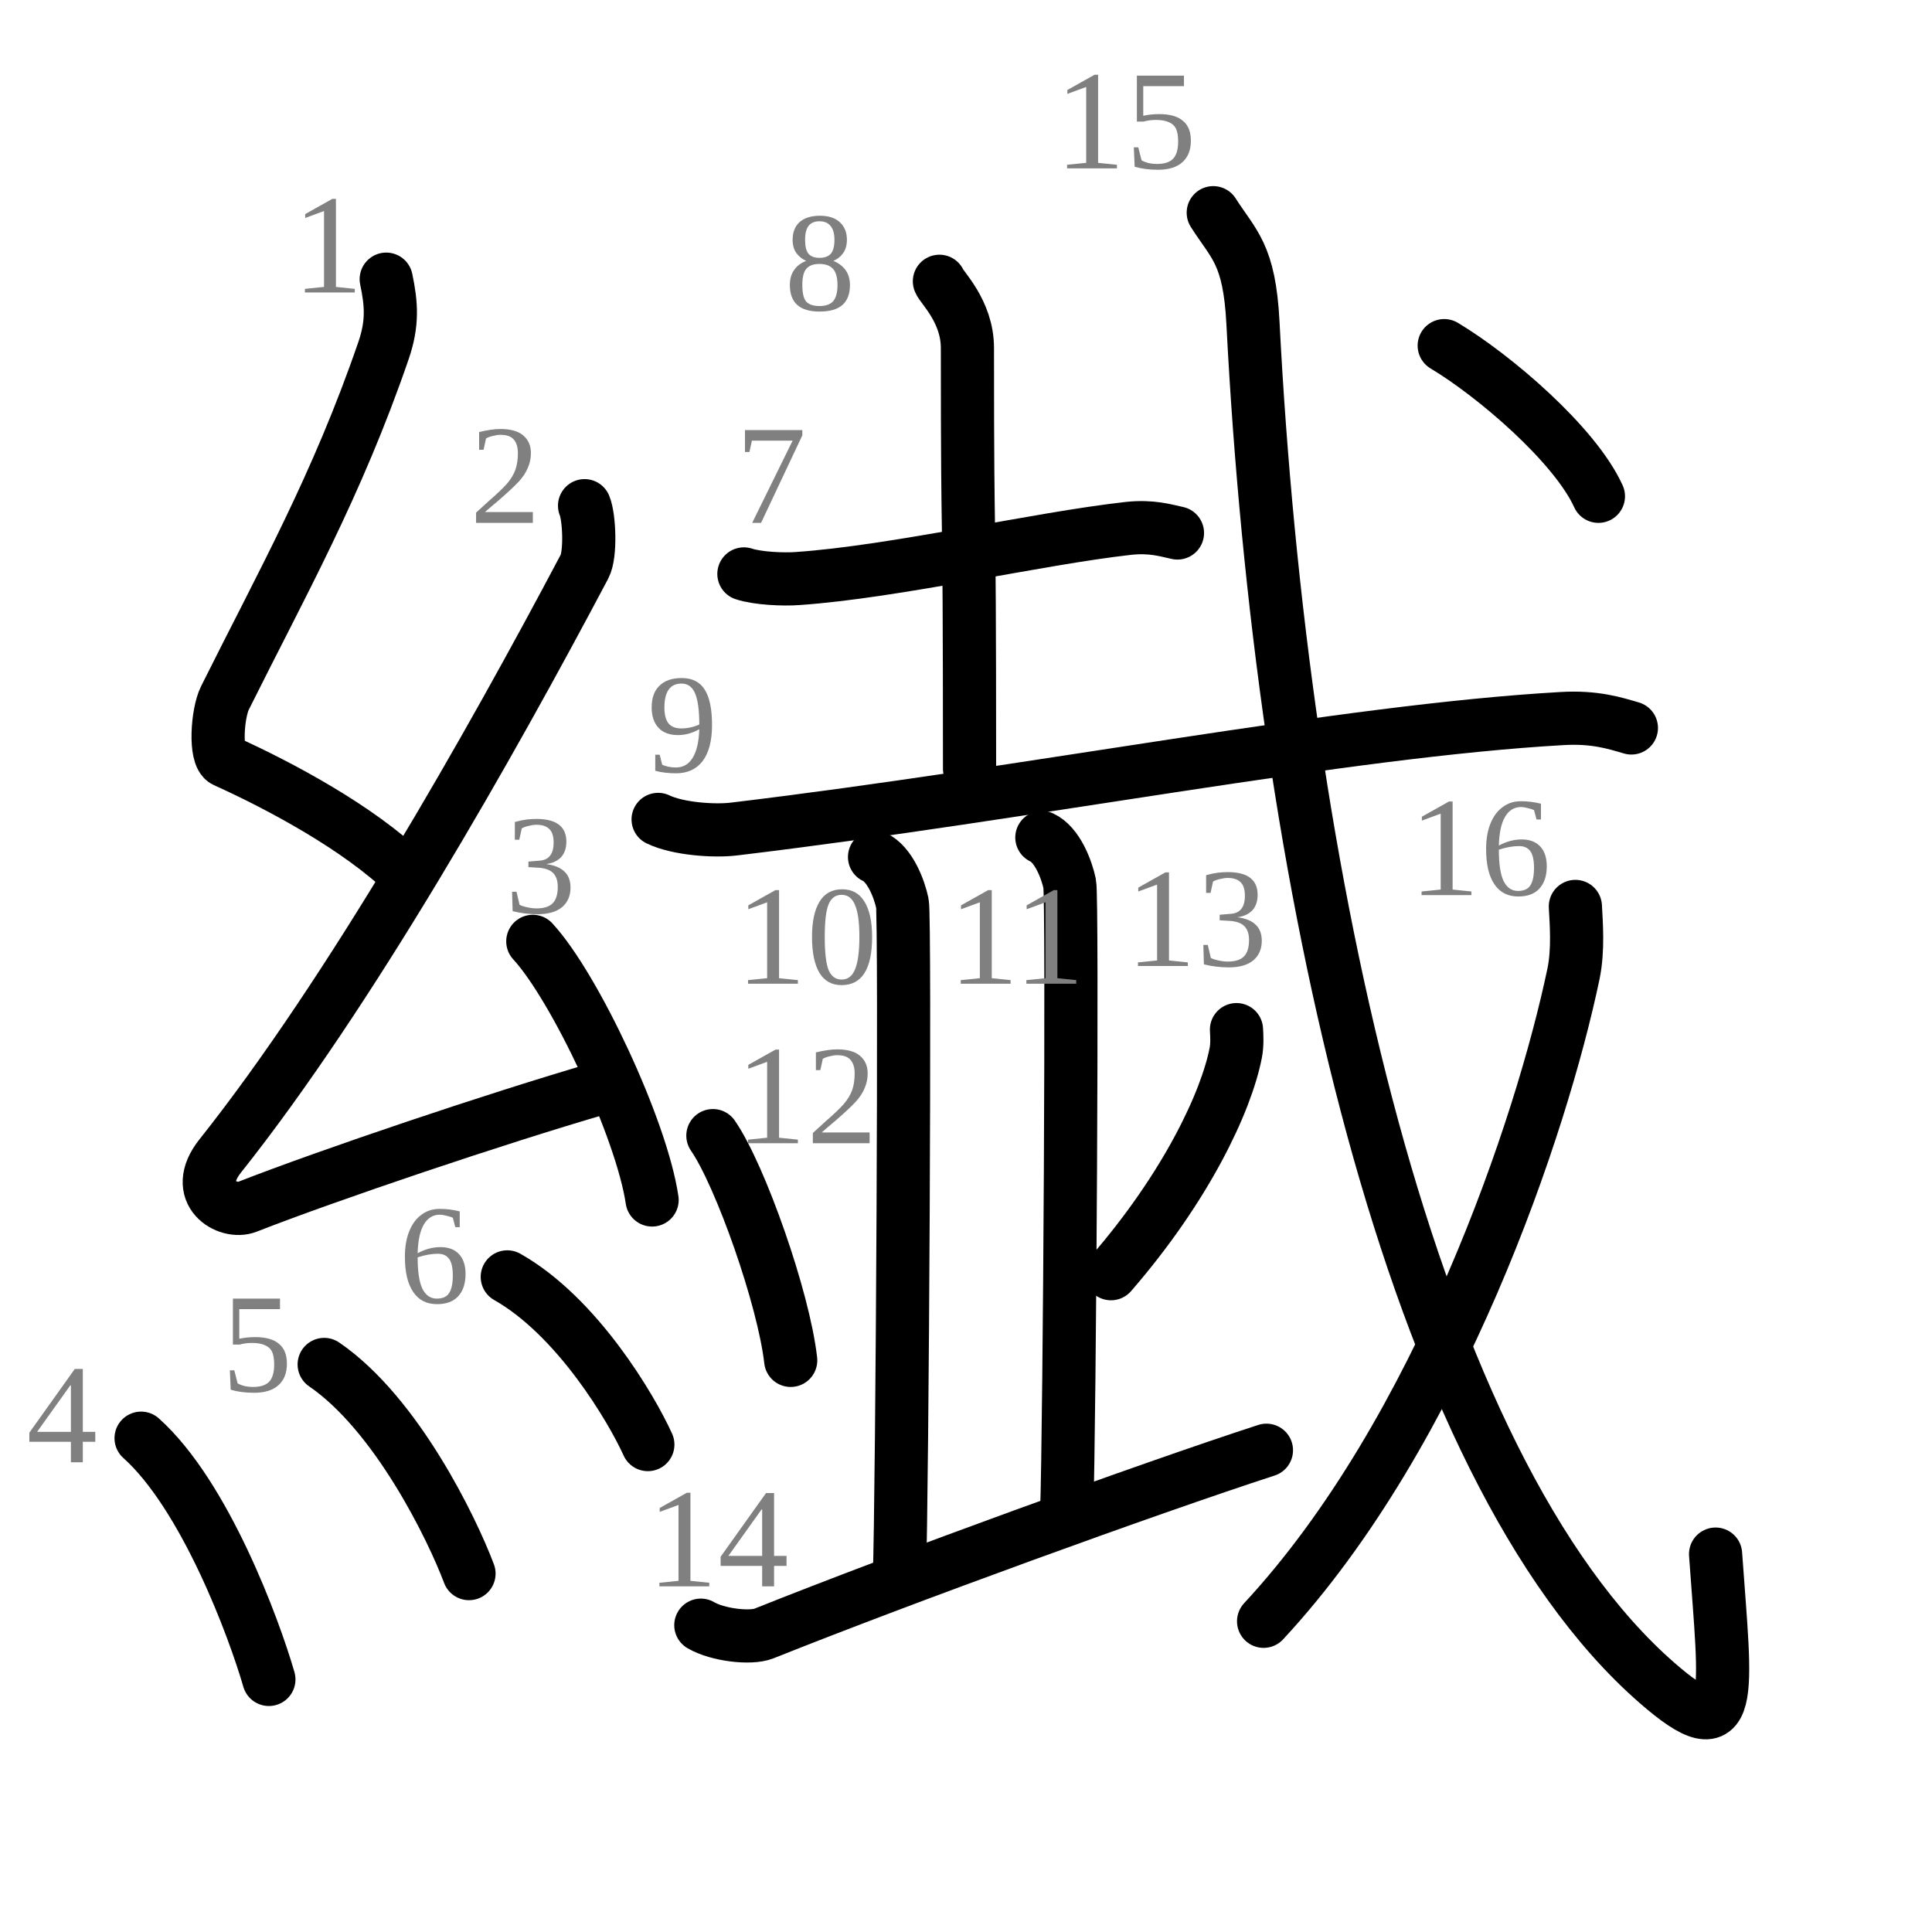
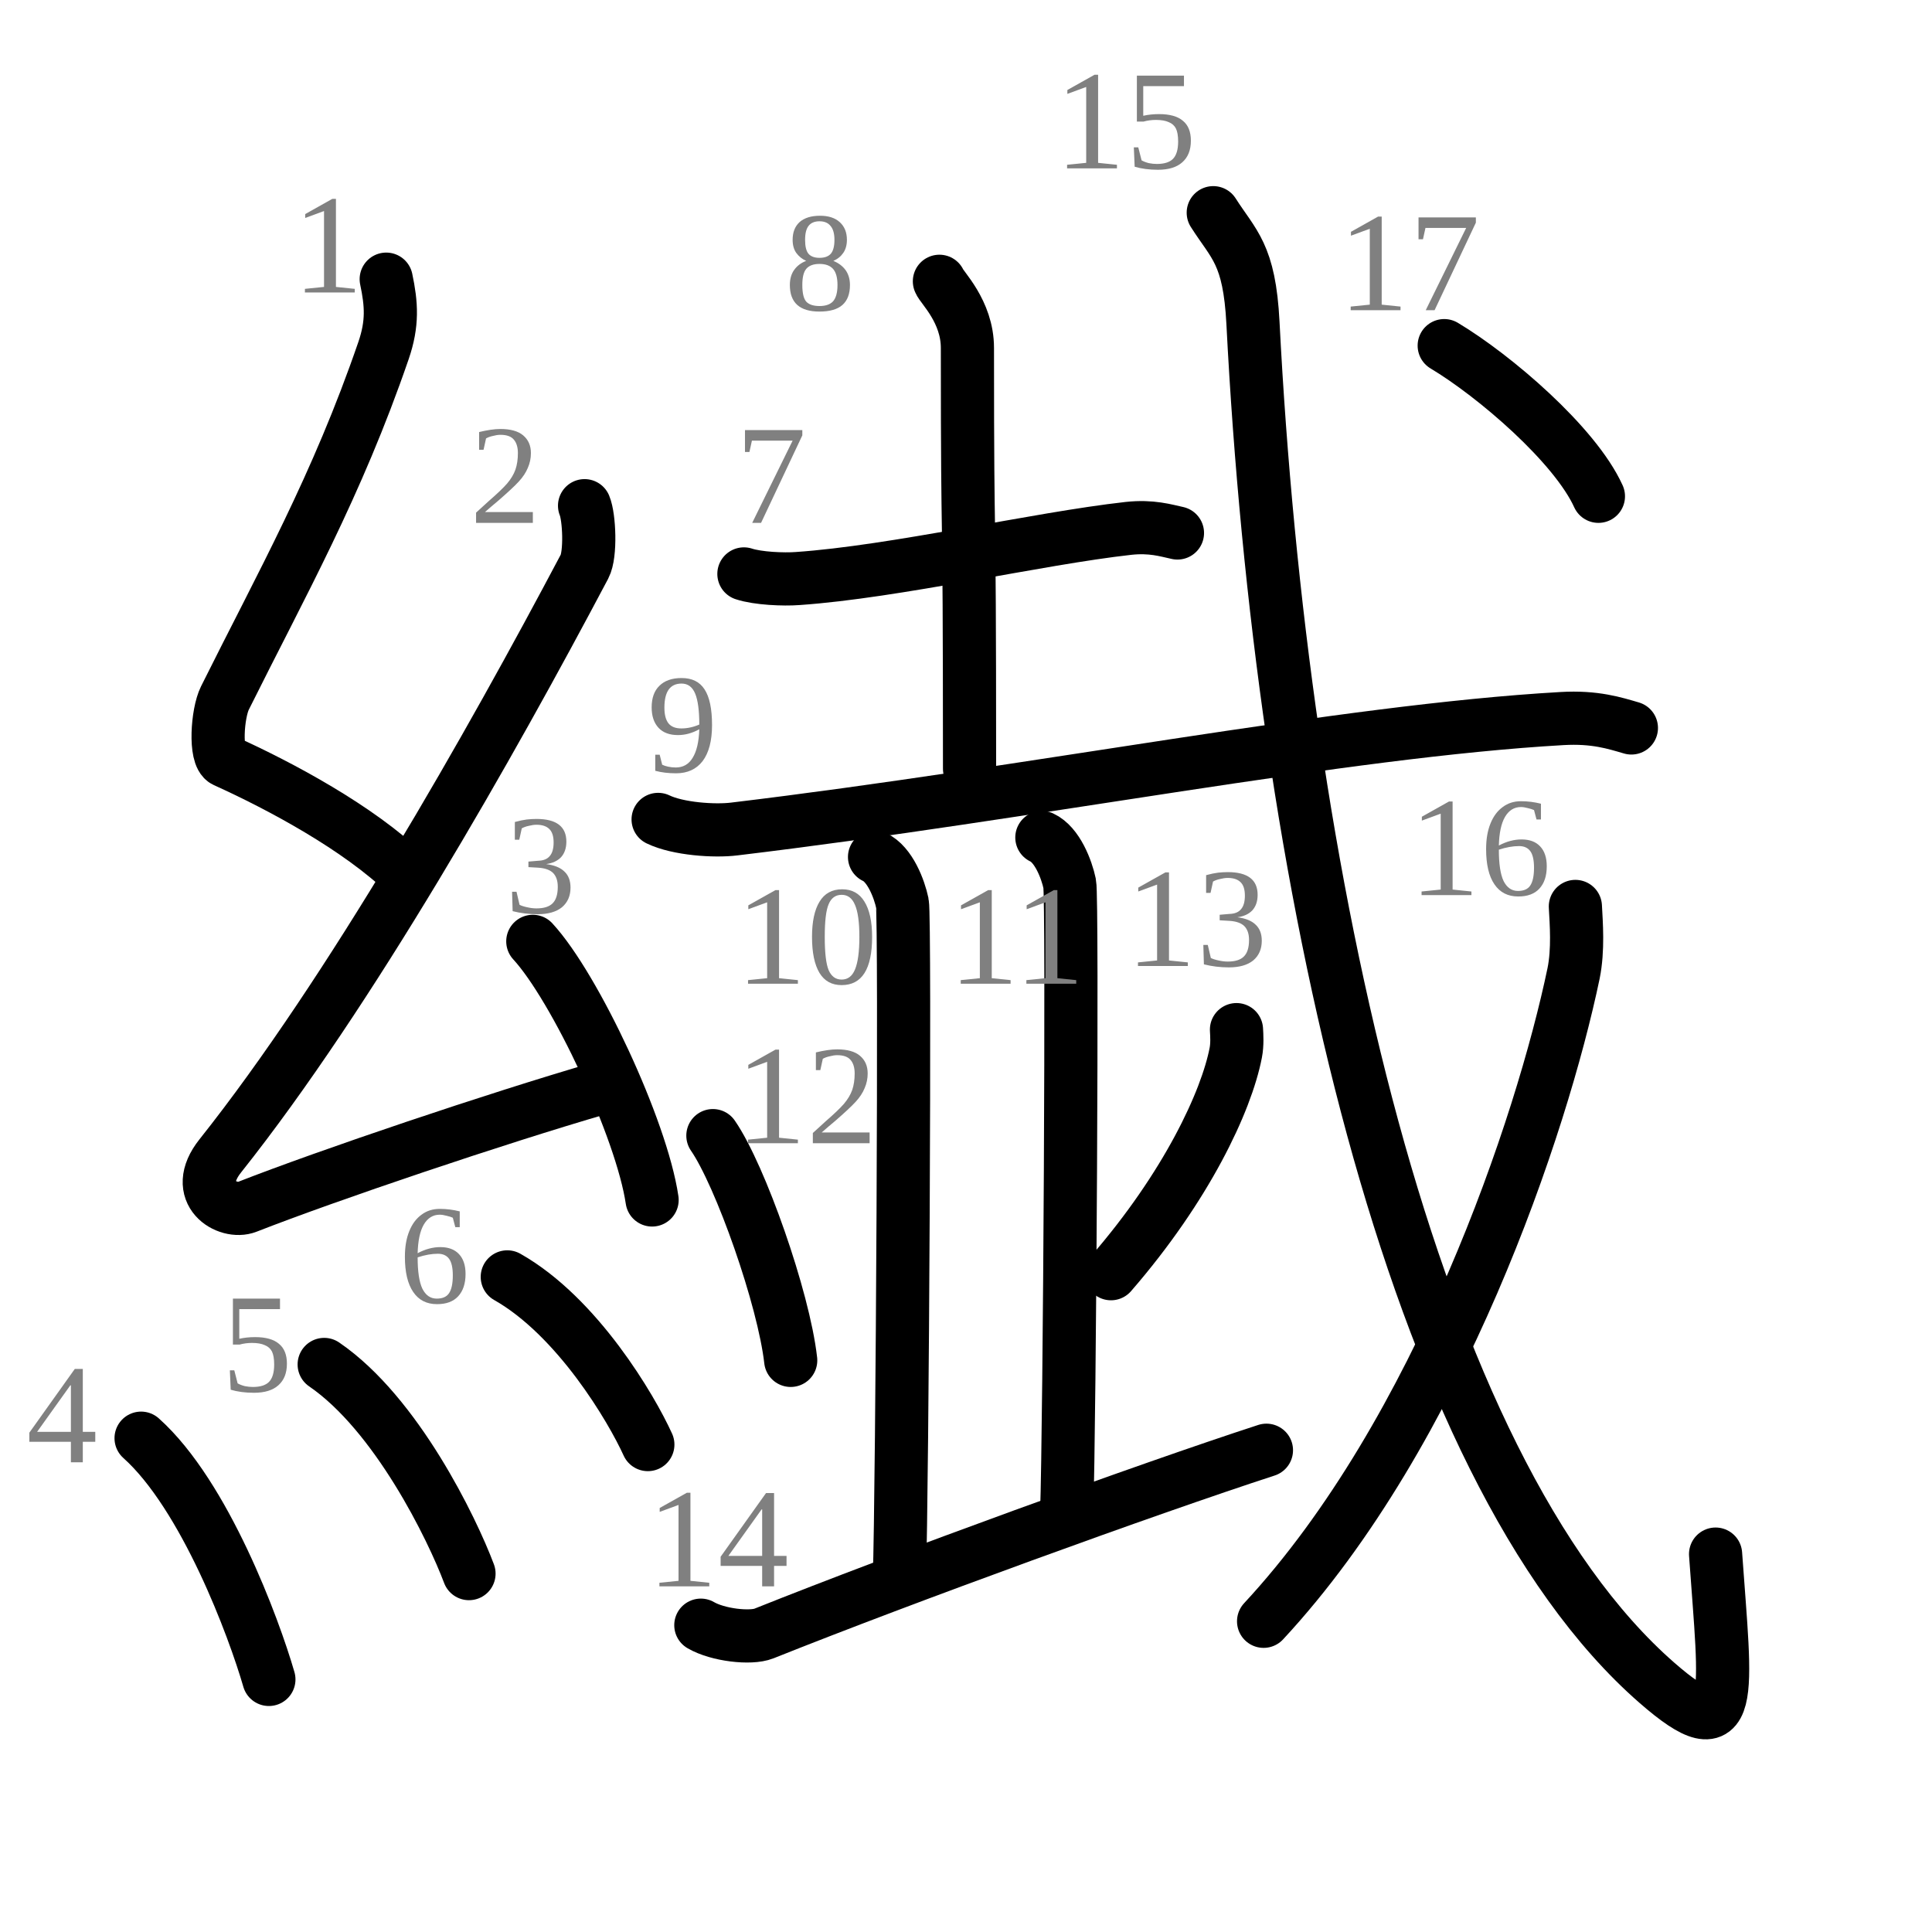
<svg xmlns="http://www.w3.org/2000/svg" xmlns:ns1="http://kanjivg.tagaini.net" width="109" height="109" viewBox="0 0 109 109">
  <g id="kvg:StrokePaths_07e4a-Kaisho" style="fill:none;stroke:#000000;stroke-width:3;stroke-linecap:round;stroke-linejoin:round;">
    <g id="kvg:07e4a-Kaisho" ns1:element="繊">
      <g id="kvg:07e4a-Kaisho-g1" ns1:element="糸" ns1:variant="true" ns1:position="left" ns1:radical="general">
        <path id="kvg:07e4a-Kaisho-s1" ns1:type="㇜" d="M21.79,15.75c0.3,1.42,0.37,2.5-0.15,4.02c-2.63,7.66-5.76,13.2-8.95,19.61c-0.43,0.86-0.59,3.28,0,3.55c3.14,1.42,7.54,3.78,10.23,6.38" />
        <path id="kvg:07e4a-Kaisho-s2" ns1:type="㇜" d="M32.98,28.53c0.27,0.64,0.36,2.75,0,3.43c-5.32,10.06-13.25,24.07-20.55,33.25c-1.67,2.1,0.42,3.31,1.51,2.88c4.57-1.79,14.05-4.99,19.93-6.7" />
        <path id="kvg:07e4a-Kaisho-s3" ns1:type="㇔" d="M30.06,53.11c2.38,2.58,6.14,10.59,6.73,14.59" />
        <path id="kvg:07e4a-Kaisho-s4" ns1:type="㇔" d="M7.96,81.14c3.6,3.22,6.37,10.7,7.21,13.61" />
        <path id="kvg:07e4a-Kaisho-s5" ns1:type="㇔" d="M18.29,76.98c4.08,2.79,7.22,9.27,8.17,11.8" />
        <path id="kvg:07e4a-Kaisho-s6" ns1:type="㇔" d="M28.62,72.04c3.96,2.24,7.01,7.43,7.93,9.46" />
      </g>
      <g id="kvg:07e4a-Kaisho-g2" ns1:position="right">
        <g id="kvg:07e4a-Kaisho-g3" ns1:element="土" ns1:part="1">
          <path id="kvg:07e4a-Kaisho-s7" ns1:type="㇐" d="M41.97,32.38c0.79,0.26,2.24,0.32,3.03,0.26c5.52-0.38,13.48-2.25,18.67-2.83c1.3-0.14,2.11,0.12,2.76,0.26" />
          <path id="kvg:07e4a-Kaisho-s8" ns1:type="㇑" d="M53,15.87c0.11,0.33,1.58,1.69,1.58,3.76c0,13.33,0.12,6.11,0.12,23.74" />
          <g id="kvg:07e4a-Kaisho-g4" ns1:element="戈" ns1:part="1">
            <g id="kvg:07e4a-Kaisho-g5" ns1:element="弋" ns1:part="1">
              <path id="kvg:07e4a-Kaisho-s9" ns1:type="㇐" d="M37.13,46.23c1.12,0.54,3.18,0.68,4.3,0.54c16.84-2.02,34.27-5.52,46.69-6.23c1.87-0.11,2.99,0.26,3.92,0.53" />
            </g>
          </g>
        </g>
        <path id="kvg:07e4a-Kaisho-s10" ns1:type="㇑" d="M49.34,48.35c0.87,0.4,1.4,1.8,1.57,2.61c0.17,0.8,0,33.09-0.17,38.1" />
        <path id="kvg:07e4a-Kaisho-s11" ns1:type="㇑" d="M58.78,47.25c0.87,0.4,1.4,1.8,1.57,2.61c0.17,0.8,0,30.49-0.17,35.5" />
        <path id="kvg:07e4a-Kaisho-s12" ns1:type="㇔" d="M40.22,64.07c1.55,2.24,4,9.2,4.39,12.68" />
        <path id="kvg:07e4a-Kaisho-s13" ns1:type="㇒" d="M69.76,58.09c0.02,0.32,0.05,0.84-0.04,1.3c-0.53,2.75-2.78,7.56-7.04,12.47" />
        <path id="kvg:07e4a-Kaisho-s14" ns1:type="㇐" d="M39.54,91.69c0.96,0.56,2.81,0.77,3.56,0.47C51,89,64.75,84,71.45,81.82" />
        <g id="kvg:07e4a-Kaisho-g6" ns1:element="戈" ns1:part="2">
          <g id="kvg:07e4a-Kaisho-g7" ns1:element="弋" ns1:part="2">
            <path id="kvg:07e4a-Kaisho-s15" ns1:type="㇂" d="M68.45,12c1.15,1.81,2.04,2.31,2.24,6.22c1.59,31.03,8.83,64.53,22.79,76.72c4.51,3.94,3.88,0.78,3.31-7.26" />
          </g>
          <g id="kvg:07e4a-Kaisho-g8" ns1:element="丿">
            <path id="kvg:07e4a-Kaisho-s16" ns1:type="㇒" d="M88.88,51.14c0.05,0.94,0.17,2.44-0.1,3.77C87,63.45,81.21,80.79,71.29,91.47" />
          </g>
          <g id="kvg:07e4a-Kaisho-g9" ns1:element="弋" ns1:part="3">
            <g id="kvg:07e4a-Kaisho-g10" ns1:element="丶">
              <path id="kvg:07e4a-Kaisho-s17" ns1:type="㇔" d="M81.48,19.5c2.84,1.7,7.38,5.59,8.7,8.5" />
            </g>
          </g>
        </g>
      </g>
    </g>
  </g>
  <g id="kvg:StrokeNumbers_07e4a-Kaisho" style="font-size:8;fill:#808080">
    <text transform="matrix(1 0 0 1 16.50 16.50)">1</text>
    <text transform="matrix(1 0 0 1 26.50 29.50)">2</text>
    <text transform="matrix(1 0 0 1 28.50 51.50)">3</text>
    <text transform="matrix(1 0 0 1 1.50 82.50)">4</text>
    <text transform="matrix(1 0 0 1 12.50 78.50)">5</text>
    <text transform="matrix(1 0 0 1 22.50 73.50)">6</text>
    <text transform="matrix(1 0 0 1 41.50 29.50)">7</text>
    <text transform="matrix(1 0 0 1 44.25 17.50)">8</text>
    <text transform="matrix(1 0 0 1 36.50 43.55)">9</text>
    <text transform="matrix(1 0 0 1 41.50 55.50)">10</text>
    <text transform="matrix(1 0 0 1 53.50 55.50)">11</text>
    <text transform="matrix(1 0 0 1 41.50 64.50)">12</text>
    <text transform="matrix(1 0 0 1 63.50 54.50)">13</text>
    <text transform="matrix(1 0 0 1 36.50 89.50)">14</text>
    <text transform="matrix(1 0 0 1 59.50 9.50)">15</text>
    <text transform="matrix(1 0 0 1 79.50 50.50)">16</text>
+     <text transform="matrix(1 0 0 1 75.50 17.50)">17</text>
  </g>
</svg>
